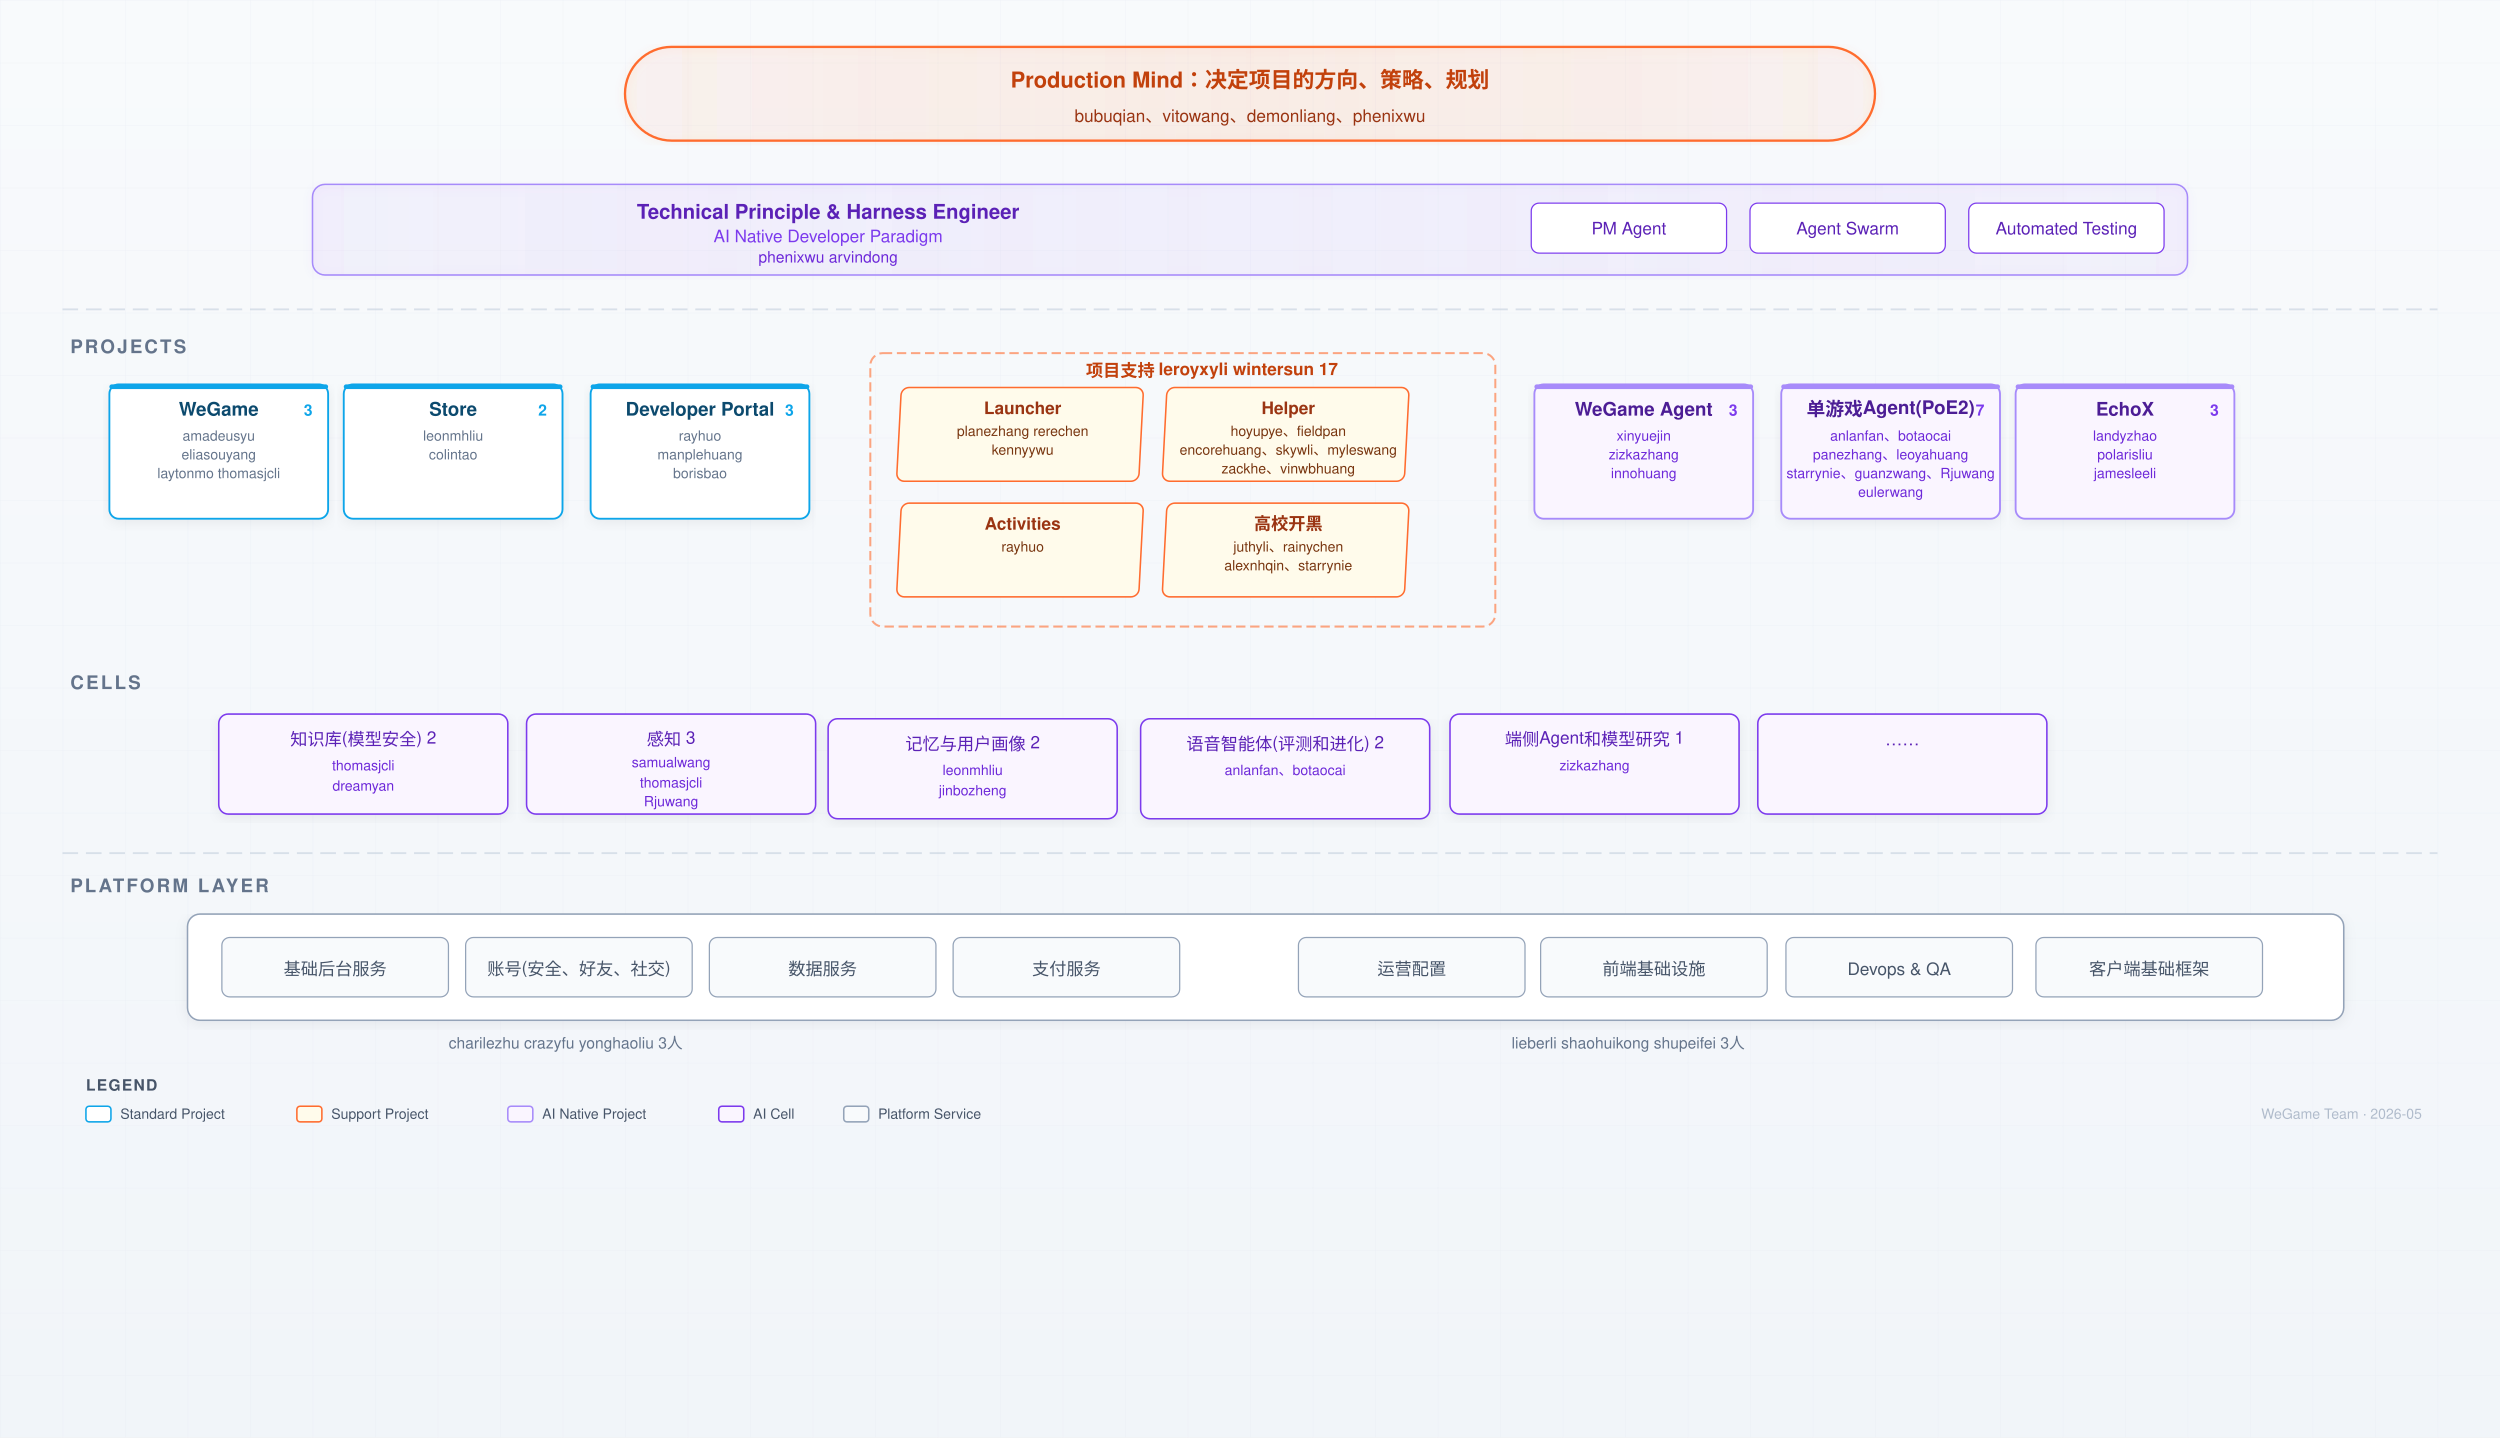
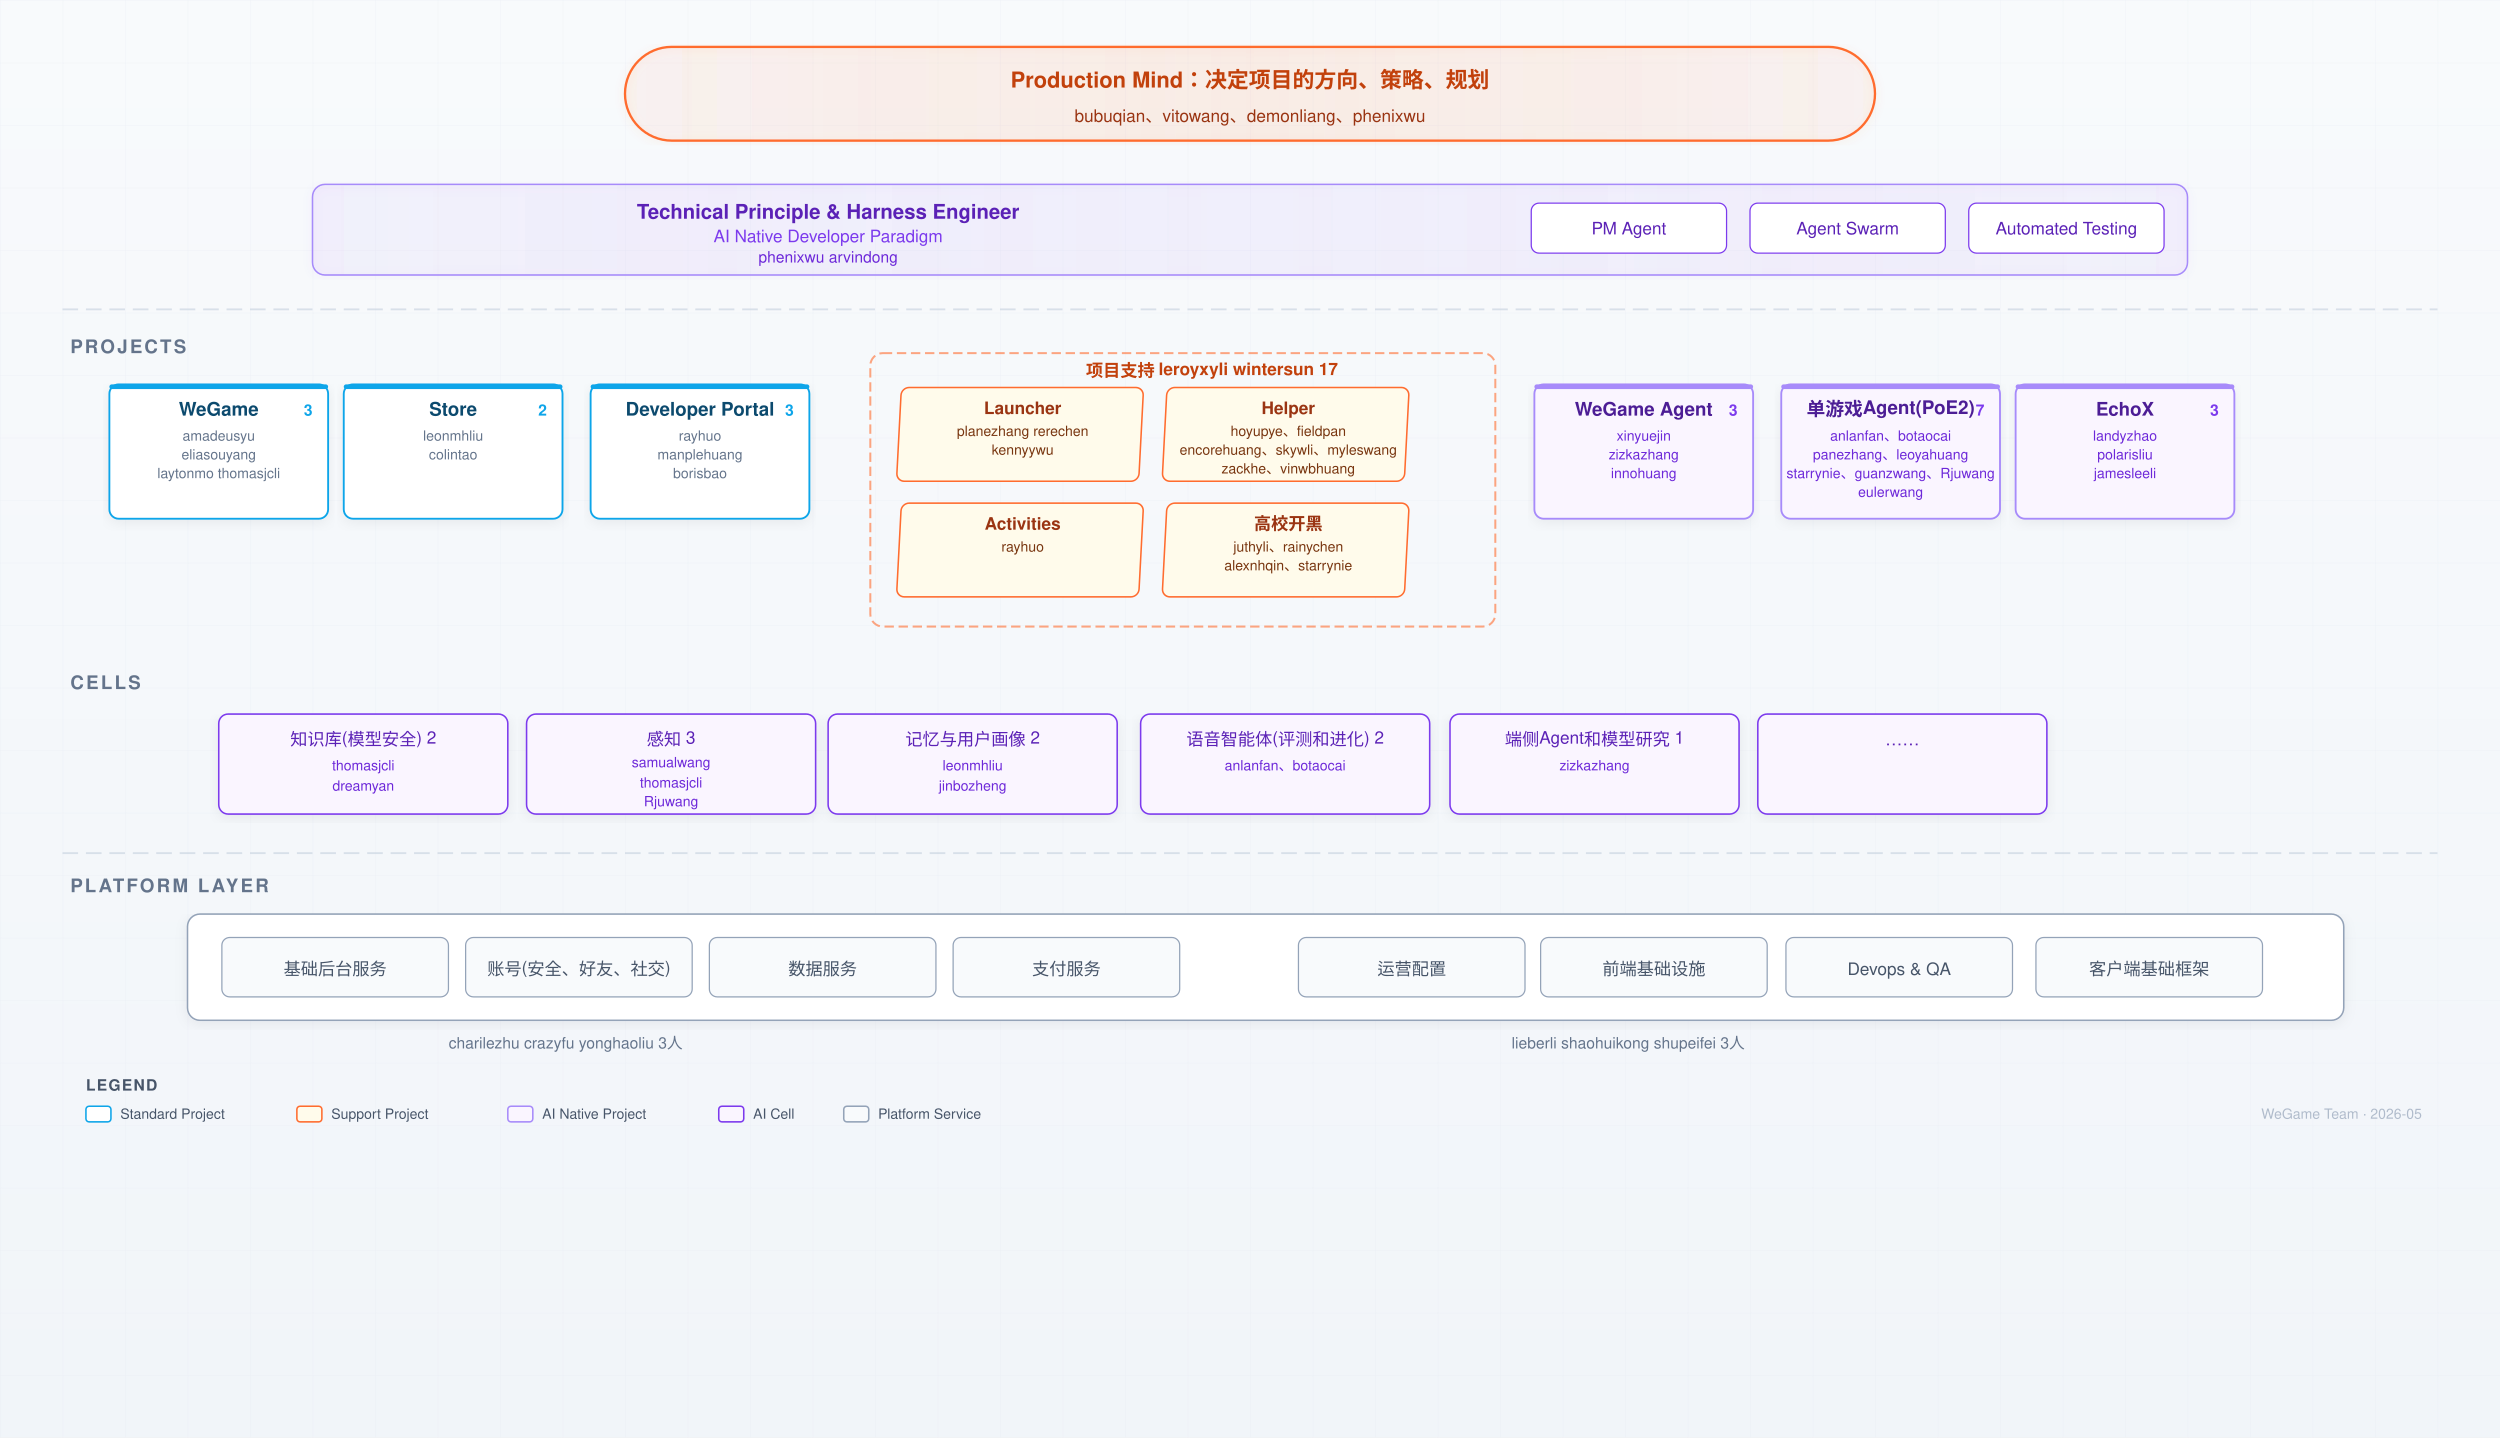
<svg xmlns="http://www.w3.org/2000/svg" viewBox="0 0 1600 920" preserveAspectRatio="xMidYMid meet">
  <style>
    text { font-family: "Helvetica Neue", Helvetica, Arial, "PingFang SC", "Microsoft YaHei", sans-serif; }
    .sec-label { font-size: 12px; fill: #64748b; font-weight: 700; letter-spacing: 0.12em; }
  </style>
  <defs>
    <filter id="glow-gold" x="-5%" y="-5%" width="110%" height="110%">
      <feDropShadow dx="0" dy="1" stdDeviation="3" flood-color="#FF6C2F" flood-opacity="0.15" />
    </filter>
    <filter id="glow-purple" x="-5%" y="-5%" width="110%" height="110%">
      <feDropShadow dx="0" dy="1" stdDeviation="3" flood-color="#7c3aed" flood-opacity="0.12" />
    </filter>
    <filter id="soft" x="-3%" y="-3%" width="106%" height="112%">
      <feDropShadow dx="0" dy="2" stdDeviation="4" flood-color="#000" flood-opacity="0.06" />
    </filter>
    <pattern id="grid" width="40" height="40" patternUnits="userSpaceOnUse">
      <path d="M 40 0 L 0 0 0 40" fill="none" stroke="#e2e8f0" stroke-width="0.5" opacity="0.6" />
    </pattern>
    <linearGradient id="gold-g" x1="0%" x2="100%">
      <stop offset="0%" stop-color="#FF6C2F" stop-opacity="0.05" />
      <stop offset="50%" stop-color="#FF8F5C" stop-opacity="0.12" />
      <stop offset="100%" stop-color="#FF6C2F" stop-opacity="0.05" />
    </linearGradient>
    <linearGradient id="purple-g" x1="0%" x2="100%">
      <stop offset="0%" stop-color="#7c3aed" stop-opacity="0.04" />
      <stop offset="50%" stop-color="#a78bfa" stop-opacity="0.08" />
      <stop offset="100%" stop-color="#7c3aed" stop-opacity="0.04" />
    </linearGradient>
    <linearGradient id="bg-gradient" x1="0%" y1="0%" x2="0%" y2="100%">
      <stop offset="0%" stop-color="#f8fafc" />
      <stop offset="100%" stop-color="#f1f5f9" />
    </linearGradient>
  </defs>
  <rect width="1600" height="920" fill="url(#bg-gradient)" style="cursor: pointer;" />
  <rect width="1600" height="920" fill="url(#grid)" style="cursor: pointer;" data-orig-outline="" />
  <g data-auto-grouped="true" style="cursor: pointer;">
    <rect x="400" y="30" width="800" height="60" rx="30" fill="url(#gold-g)" stroke="#FF6C2F" stroke-width="1.5" filter="url(#glow-gold)" style="cursor: pointer;" />
    <text x="800" y="56" text-anchor="middle" fill="#c2410c" font-size="14" font-weight="700" style="cursor: pointer;">Production Mind：决定项目的方向、策略、规划</text>
    <text x="800" y="78" text-anchor="middle" fill="#9a3412" font-size="11" style="cursor: pointer;">bubuqian、vitowang、demonliang、phenixwu</text>
  </g>
  <g data-auto-grouped="true" style="cursor: pointer;">
    <rect x="200" y="118" width="1200" height="58" rx="8" fill="url(#purple-g)" stroke="#a78bfa" stroke-width="1" filter="url(#glow-purple)" style="cursor: pointer;" />
    <rect x="980" y="130" width="125" height="32" rx="5" fill="#ffffff" stroke="#7c3aed" stroke-width="0.8" style="cursor: pointer;" />
    <rect x="1120" y="130" width="125" height="32" rx="5" fill="#ffffff" stroke="#7c3aed" stroke-width="0.8" style="cursor: pointer;" />
    <rect x="1260" y="130" width="125" height="32" rx="5" fill="#ffffff" stroke="#7c3aed" stroke-width="0.8" style="cursor: pointer;" />
    <text x="530" y="140" text-anchor="middle" fill="#5b21b6" font-size="13" font-weight="600" style="cursor: pointer;">Technical Principle &amp; Harness Engineer</text>
    <text x="530" y="155" text-anchor="middle" fill="#7c3aed" font-size="11" style="cursor: pointer;">AI Native Developer Paradigm</text>
    <text x="530" y="168" text-anchor="middle" fill="#6d28d9" font-size="10" style="cursor: pointer;">phenixwu arvindong</text>
    <text x="1042.5" y="150" text-anchor="middle" fill="#5b21b6" font-size="11" font-weight="500" style="cursor: pointer;">PM Agent</text>
    <text x="1182.5" y="150" text-anchor="middle" fill="#5b21b6" font-size="11" font-weight="500" style="cursor: pointer;">Agent Swarm</text>
    <text x="1322.5" y="150" text-anchor="middle" fill="#5b21b6" font-size="11" font-weight="500" style="cursor: pointer;">Automated Testing</text>
  </g>
  <line x1="40" y1="198" x2="1560" y2="198" stroke="#cbd5e1" stroke-width="1.2" stroke-dasharray="10,5" opacity="0.7" style="cursor: pointer;" />
  <text x="45" y="226" class="sec-label" style="cursor: pointer;">PROJECTS</text>
  <g data-auto-grouped="true" style="cursor: pointer;">
    <rect x="70" y="246" width="140" height="86" rx="6" fill="#ffffff" stroke="#0ea5e9" stroke-width="1.2" filter="url(#soft)" style="cursor: pointer;" data-orig-outline="#0ea5e9" />
    <rect x="70" y="246" width="140" height="3" rx="1.5" fill="#0ea5e9" style="cursor: pointer;" data-orig-outline="" />
    <text x="140.0" y="266" text-anchor="middle" fill="#0c4a6e" font-size="12" font-weight="600" style="cursor: pointer;">WeGame</text>
    <text x="200" y="266" text-anchor="end" fill="#0ea5e9" font-size="10" font-weight="700" style="cursor: pointer;">3</text>
    <text x="140.0" y="282" text-anchor="middle" fill="#64748b" font-size="9" style="cursor: pointer;">amadeusyu</text>
    <text x="140.0" y="294" text-anchor="middle" fill="#64748b" font-size="9" style="cursor: pointer;">eliasouyang</text>
    <text x="140.0" y="306" text-anchor="middle" fill="#64748b" font-size="9" style="cursor: pointer;">laytonmo thomasjcli</text>
  </g>
  <g data-auto-grouped="true" style="cursor: pointer;">
    <rect x="220" y="246" width="140" height="86" rx="6" fill="#ffffff" stroke="#0ea5e9" stroke-width="1.2" filter="url(#soft)" style="cursor: pointer;" data-orig-outline="#0ea5e9" />
    <rect x="220" y="246" width="140" height="3" rx="1.5" fill="#0ea5e9" style="cursor: pointer;" data-orig-outline="" />
    <text x="290" y="266" text-anchor="middle" fill="#0c4a6e" font-size="12" font-weight="600" style="cursor: pointer;">Store</text>
    <text x="350" y="266" text-anchor="end" fill="#0ea5e9" font-size="10" font-weight="700" style="cursor: pointer;">2</text>
    <text x="290" y="282" text-anchor="middle" fill="#64748b" font-size="9" style="cursor: pointer;">leonmhliu</text>
    <text x="290" y="294" text-anchor="middle" fill="#64748b" font-size="9" style="cursor: pointer;">colintao</text>
  </g>
  <g data-auto-grouped="true" style="cursor: pointer;">
    <rect x="378" y="246" width="140" height="86" rx="6" fill="#ffffff" stroke="#0ea5e9" stroke-width="1.2" filter="url(#soft)" style="cursor: pointer;" data-orig-outline="#0ea5e9" />
    <rect x="378" y="246" width="140" height="3" rx="1.5" fill="#0ea5e9" style="cursor: pointer;" data-orig-outline="" />
    <text x="448.0" y="266" text-anchor="middle" fill="#0c4a6e" font-size="12" font-weight="600" style="cursor: pointer;">Developer Portal</text>
    <text x="508" y="266" text-anchor="end" fill="#0ea5e9" font-size="10" font-weight="700" style="cursor: pointer;">3</text>
    <text x="448.0" y="282" text-anchor="middle" fill="#64748b" font-size="9" style="cursor: pointer;">rayhuo</text>
    <text x="448.0" y="294" text-anchor="middle" fill="#64748b" font-size="9" style="cursor: pointer;">manplehuang</text>
    <text x="448.0" y="306" text-anchor="middle" fill="#64748b" font-size="9" style="cursor: pointer;">borisbao</text>
  </g>
  <g data-auto-grouped="true" style="cursor: pointer;">
-     <rect x="557" y="226" width="400" height="175" rx="8" fill="none" stroke="#FF6C2F" stroke-width="1.3" stroke-dasharray="6,3" opacity="0.6" style="cursor: pointer; outline: rgb(37, 99, 235) dashed 2px; outline-offset: 3px;" data-orig-outline="#FF6C2F" />
+     <rect x="557" y="226" width="400" height="175" rx="8" fill="none" stroke="#FF6C2F" stroke-width="1.3" stroke-dasharray="6,3" opacity="0.6" style="cursor: pointer;" data-orig-outline="#FF6C2F" />
    <text x="695" y="241" fill="#c2410c" font-size="11" font-weight="600" style="cursor: pointer;">项目支持  leroyxyli  wintersun 17</text>
  </g>
  <g transform="translate(577,246)" style="cursor: pointer;">
    <rect x="0" y="2" width="155" height="60" rx="5" fill="#fffbeb" stroke="#FF6C2F" stroke-width="1" transform="skewX(-3)" style="cursor: pointer;" data-orig-outline="#FF6C2F" />
    <text x="77.5" y="19" text-anchor="middle" fill="#9a3412" font-size="11" font-weight="600" style="cursor: pointer;">Launcher</text>
    <text x="77.5" y="33" text-anchor="middle" fill="#78350f" font-size="9" style="cursor: pointer;">planezhang rerechen</text>
    <text x="77.5" y="45" text-anchor="middle" fill="#78350f" font-size="9" style="cursor: pointer;">kennyywu</text>
  </g>
  <g transform="translate(747,246)" style="cursor: pointer;">
    <rect x="0" y="2" width="155" height="60" rx="5" fill="#fffbeb" stroke="#FF6C2F" stroke-width="1" transform="skewX(-3)" style="cursor: pointer;" data-orig-outline="#FF6C2F" />
    <text x="77.5" y="19" text-anchor="middle" fill="#9a3412" font-size="11" font-weight="600" style="cursor: pointer;">Helper</text>
    <text x="77.5" y="33" text-anchor="middle" fill="#78350f" font-size="9" style="cursor: pointer;">hoyupye、fieldpan</text>
    <text x="77.5" y="45" text-anchor="middle" fill="#78350f" font-size="9" style="cursor: pointer;">encorehuang、skywli、myleswang</text>
    <text x="77.5" y="57" text-anchor="middle" fill="#78350f" font-size="9" style="cursor: pointer;">zackhe、vinwbhuang</text>
  </g>
  <g transform="translate(577,320)" style="cursor: pointer;">
    <rect x="0" y="2" width="155" height="60" rx="5" fill="#fffbeb" stroke="#FF6C2F" stroke-width="1" transform="skewX(-3)" style="cursor: pointer;" data-orig-outline="#FF6C2F" />
    <text x="77.5" y="19" text-anchor="middle" fill="#9a3412" font-size="11" font-weight="600" style="cursor: pointer;">Activities</text>
    <text x="77.5" y="33" text-anchor="middle" fill="#78350f" font-size="9" style="cursor: pointer;">rayhuo</text>
  </g>
  <g transform="translate(747,320)" style="cursor: pointer;">
    <rect x="0" y="2" width="155" height="60" rx="5" fill="#fffbeb" stroke="#FF6C2F" stroke-width="1" transform="skewX(-3)" style="cursor: pointer;" data-orig-outline="#FF6C2F" />
    <text x="77.5" y="19" text-anchor="middle" fill="#9a3412" font-size="11" font-weight="600" style="cursor: pointer;">高校开黑</text>
    <text x="77.5" y="33" text-anchor="middle" fill="#78350f" font-size="9" style="cursor: pointer;">juthyli、rainychen</text>
    <text x="77.5" y="45" text-anchor="middle" fill="#78350f" font-size="9" style="cursor: pointer;">alexnhqin、starrynie</text>
  </g>
  <g data-auto-grouped="true" style="cursor: pointer;">
    <rect x="982" y="246" width="140" height="86" rx="6" fill="#faf5ff" stroke="#a78bfa" stroke-width="1.2" filter="url(#soft)" style="cursor: pointer;" />
    <rect x="982" y="246" width="140" height="3" rx="1.5" fill="#a78bfa" style="cursor: pointer;" />
    <text x="1052.0" y="266" text-anchor="middle" fill="#4c1d95" font-size="12" font-weight="600" style="cursor: pointer;">WeGame Agent</text>
    <text x="1112" y="266" text-anchor="end" fill="#7c3aed" font-size="10" font-weight="700" style="cursor: pointer;">3</text>
    <text x="1052.0" y="282" text-anchor="middle" fill="#6d28d9" font-size="9" style="cursor: pointer;">xinyuejin</text>
    <text x="1052.0" y="294" text-anchor="middle" fill="#6d28d9" font-size="9" style="cursor: pointer;">zizkazhang</text>
    <text x="1052.0" y="306" text-anchor="middle" fill="#6d28d9" font-size="9" style="cursor: pointer;">innohuang</text>
  </g>
  <g data-auto-grouped="true" style="cursor: pointer;">
    <rect x="1140" y="246" width="140" height="86" rx="6" fill="#faf5ff" stroke="#a78bfa" stroke-width="1.2" filter="url(#soft)" style="cursor: pointer;" data-orig-outline="#a78bfa" />
    <rect x="1140" y="246" width="140" height="3" rx="1.5" fill="#a78bfa" style="cursor: pointer;" data-orig-outline="" />
    <text x="1210" y="266" text-anchor="middle" fill="#4c1d95" font-size="12" font-weight="600" style="cursor: pointer;">单游戏Agent(PoE2)</text>
    <text x="1270" y="266" text-anchor="end" fill="#7c3aed" font-size="10" font-weight="700" style="cursor: pointer;">7</text>
    <text x="1210" y="282" text-anchor="middle" fill="#6d28d9" font-size="9" style="cursor: pointer;">anlanfan、botaocai</text>
    <text x="1210" y="294" text-anchor="middle" fill="#6d28d9" font-size="9" style="cursor: pointer;">panezhang、leoyahuang</text>
    <text x="1210" y="306" text-anchor="middle" fill="#6d28d9" font-size="9" style="cursor: pointer;">starrynie、guanzwang、Rjuwang</text>
    <text x="1210" y="318" text-anchor="middle" fill="#6d28d9" font-size="9" style="cursor: pointer;">eulerwang</text>
  </g>
  <g data-auto-grouped="true" style="cursor: pointer;">
    <rect x="1290" y="246" width="140" height="86" rx="6" fill="#faf5ff" stroke="#a78bfa" stroke-width="1.2" filter="url(#soft)" style="cursor: pointer;" />
    <rect x="1290" y="246" width="140" height="3" rx="1.5" fill="#a78bfa" style="cursor: pointer;" />
    <text x="1360.0" y="266" text-anchor="middle" fill="#4c1d95" font-size="12" font-weight="600" style="cursor: pointer;">EchoX</text>
    <text x="1420" y="266" text-anchor="end" fill="#7c3aed" font-size="10" font-weight="700" style="cursor: pointer;">3</text>
    <text x="1360.0" y="282" text-anchor="middle" fill="#6d28d9" font-size="9" style="cursor: pointer;">landyzhao</text>
    <text x="1360.0" y="294" text-anchor="middle" fill="#6d28d9" font-size="9" style="cursor: pointer;">polarisliu</text>
    <text x="1360.0" y="306" text-anchor="middle" fill="#6d28d9" font-size="9" style="cursor: pointer;">jamesleeli</text>
  </g>
  <text x="45" y="441" class="sec-label" style="cursor: pointer;">CELLS</text>
  <g data-auto-grouped="true" style="cursor: pointer;">
    <rect x="140" y="457" width="185" height="64" rx="6" fill="#faf5ff" stroke="#7c3aed" stroke-width="1" filter="url(#soft)" style="cursor: pointer;" data-orig-outline="#7c3aed" />
    <text x="232.5" y="477" text-anchor="middle" fill="#5b21b6" font-size="11" font-weight="500" style="cursor: pointer;">知识库(模型安全) 2</text>
    <text x="232.5" y="493" text-anchor="middle" fill="#6d28d9" font-size="9" style="cursor: pointer;">thomasjcli</text>
    <text x="232.5" y="506" text-anchor="middle" fill="#6d28d9" font-size="9" style="cursor: pointer;">dreamyan</text>
  </g>
  <rect x="337" y="457" width="185" height="64" rx="6" fill="#faf5ff" stroke="#7c3aed" stroke-width="1" filter="url(#soft)" style="cursor: pointer;" data-orig-outline="" />
  <text x="429.5" y="477" text-anchor="middle" fill="#5b21b6" font-size="11" font-weight="500" style="cursor: pointer;">感知 3</text>
  <text x="429.5" y="491" text-anchor="middle" fill="#6d28d9" font-size="9" style="cursor: pointer;" data-orig-outline="">samualwang</text>
  <text x="429.5" y="504" text-anchor="middle" fill="#6d28d9" font-size="9" style="cursor: pointer;" data-orig-outline="">thomasjcli</text>
  <text x="429.5" y="516" text-anchor="middle" fill="#6d28d9" font-size="9" style="cursor: pointer;" data-orig-outline="">Rjuwang</text>
  <g data-auto-grouped="true" style="cursor: pointer;">
-     <rect x="530" y="460" width="185" height="64" rx="6" fill="#faf5ff" stroke="#7c3aed" stroke-width="1" filter="url(#soft)" style="cursor: pointer;" data-orig-outline="#7c3aed" />
-     <text x="622.5" y="480" text-anchor="middle" fill="#5b21b6" font-size="11" font-weight="500" style="cursor: pointer;">记忆与用户画像 2</text>
-     <text x="622.5" y="496" text-anchor="middle" fill="#6d28d9" font-size="9" style="cursor: pointer;">leonmhliu</text>
-     <text x="622.5" y="509" text-anchor="middle" fill="#6d28d9" font-size="9" style="cursor: pointer;">jinbozheng</text>
-   </g>
-   <g data-auto-grouped="true" style="cursor: pointer;">
-     <rect x="730" y="460" width="185" height="64" rx="6" fill="#faf5ff" stroke="#7c3aed" stroke-width="1" filter="url(#soft)" style="cursor: pointer;" data-orig-outline="#7c3aed" />
-     <text x="822.5" y="480" text-anchor="middle" fill="#5b21b6" font-size="11" font-weight="500" style="cursor: pointer;">语音智能体(评测和进化) 2</text>
-     <text x="822.5" y="496" text-anchor="middle" fill="#6d28d9" font-size="9" style="cursor: pointer;">anlanfan、botaocai</text>
-   </g>
-   <g data-auto-grouped="true" style="cursor: pointer;">
-     <rect x="928" y="457" width="185" height="64" rx="6" fill="#faf5ff" stroke="#7c3aed" stroke-width="1" filter="url(#soft)" style="cursor: pointer;" />
+     <rect x="530" y="457" width="185" height="64" rx="6" fill="#faf5ff" stroke="#7c3aed" stroke-width="1" filter="url(#soft)" style="cursor: pointer;" data-orig-outline="#7c3aed" />
+     <text x="622.5" y="477" text-anchor="middle" fill="#5b21b6" font-size="11" font-weight="500" style="cursor: pointer;">记忆与用户画像 2</text>
+     <text x="622.5" y="493" text-anchor="middle" fill="#6d28d9" font-size="9" style="cursor: pointer;">leonmhliu</text>
+     <text x="622.5" y="506" text-anchor="middle" fill="#6d28d9" font-size="9" style="cursor: pointer;">jinbozheng</text>
+   </g>
+   <g data-auto-grouped="true" style="cursor: pointer;">
+     <rect x="730" y="457" width="185" height="64" rx="6" fill="#faf5ff" stroke="#7c3aed" stroke-width="1" filter="url(#soft)" style="cursor: pointer; outline: 2px dashed rgb(37, 99, 235); outline-offset: 3px;" data-orig-outline="#7c3aed" />
+     <text x="822.5" y="477" text-anchor="middle" fill="#5b21b6" font-size="11" font-weight="500" style="cursor: pointer;">语音智能体(评测和进化) 2</text>
+     <text x="822.5" y="493" text-anchor="middle" fill="#6d28d9" font-size="9" style="cursor: pointer;">anlanfan、botaocai</text>
+   </g>
+   <g data-auto-grouped="true" style="cursor: pointer;">
+     <rect x="928" y="457" width="185" height="64" rx="6" fill="#faf5ff" stroke="#7c3aed" stroke-width="1" filter="url(#soft)" style="cursor: pointer;" data-orig-outline="#7c3aed" />
    <text x="1020.5" y="477" text-anchor="middle" fill="#5b21b6" font-size="11" font-weight="500" style="cursor: pointer;">端侧Agent和模型研究 1</text>
    <text x="1020.5" y="493" text-anchor="middle" fill="#6d28d9" font-size="9" style="cursor: pointer;">zizkazhang</text>
  </g>
  <g data-auto-grouped="true" style="cursor: pointer;">
    <rect x="1125" y="457" width="185" height="64" rx="6" fill="#faf5ff" stroke="#7c3aed" stroke-width="1" filter="url(#soft)" style="cursor: pointer;" />
    <text x="1217.5" y="477" text-anchor="middle" fill="#5b21b6" font-size="11" font-weight="500" style="cursor: pointer;">……</text>
  </g>
  <line x1="40" y1="546" x2="1560" y2="546" stroke="#cbd5e1" stroke-width="1.2" stroke-dasharray="10,5" opacity="0.7" style="cursor: pointer;" />
  <text x="45" y="571" class="sec-label" style="cursor: pointer;">PLATFORM LAYER</text>
  <g data-auto-grouped="true" style="cursor: pointer;">
    <rect x="120" y="585" width="1380" height="68" rx="8" fill="#ffffff" stroke="#94a3b8" stroke-width="1" filter="url(#soft)" style="cursor: pointer;" data-orig-outline="#94a3b8" />
    <rect x="142" y="600" width="145" height="38" rx="5" fill="#f8fafc" stroke="#94a3b8" stroke-width="0.8" style="cursor: pointer;" data-orig-outline="#94a3b8" />
    <rect x="298" y="600" width="145" height="38" rx="5" fill="#f8fafc" stroke="#94a3b8" stroke-width="0.8" style="cursor: pointer;" data-orig-outline="#94a3b8" />
    <rect x="454" y="600" width="145" height="38" rx="5" fill="#f8fafc" stroke="#94a3b8" stroke-width="0.8" style="cursor: pointer;" data-orig-outline="#94a3b8" />
    <rect x="610" y="600" width="145" height="38" rx="5" fill="#f8fafc" stroke="#94a3b8" stroke-width="0.8" style="cursor: pointer;" data-orig-outline="#94a3b8" />
    <text x="214.5" y="624" text-anchor="middle" fill="#475569" font-size="11" font-weight="500" style="cursor: pointer;">基础后台服务</text>
    <text x="370.5" y="624" text-anchor="middle" fill="#475569" font-size="11" font-weight="500" style="cursor: pointer;">账号(安全、好友、社交)</text>
    <text x="526.5" y="624" text-anchor="middle" fill="#475569" font-size="11" font-weight="500" style="cursor: pointer;">数据服务</text>
    <text x="682.5" y="624" text-anchor="middle" fill="#475569" font-size="11" font-weight="500" style="cursor: pointer;">支付服务</text>
    <text x="362" y="671" text-anchor="middle" fill="#64748b" font-size="10" style="cursor: pointer;">charilezhu  crazyfu yonghaoliu  3人</text>
    <text x="1042" y="671" text-anchor="middle" fill="#64748b" font-size="10" style="cursor: pointer;">lieberli  shaohuikong  shupeifei  3人</text>
  </g>
  <g data-auto-grouped="true" style="cursor: pointer;">
    <rect x="1303" y="600" width="145" height="38" rx="5" fill="#f8fafc" stroke="#94a3b8" stroke-width="0.8" style="cursor: pointer;" data-orig-outline="#94a3b8" />
    <text x="1375.5" y="624" text-anchor="middle" fill="#475569" font-size="11" font-weight="500" style="cursor: pointer;">客户端基础框架</text>
  </g>
  <g data-auto-grouped="true" style="cursor: pointer;">
    <rect x="831" y="600" width="145" height="38" rx="5" fill="#f8fafc" stroke="#94a3b8" stroke-width="0.8" style="cursor: pointer;" data-orig-outline="#94a3b8" />
    <text x="903.5" y="624" text-anchor="middle" fill="#475569" font-size="11" font-weight="500" style="cursor: pointer;">运营配置</text>
  </g>
  <g data-auto-grouped="true" style="cursor: pointer;">
    <rect x="986" y="600" width="145" height="38" rx="5" fill="#f8fafc" stroke="#94a3b8" stroke-width="0.8" style="cursor: pointer;" data-orig-outline="#94a3b8" />
    <text x="1058.5" y="624" text-anchor="middle" fill="#475569" font-size="11" font-weight="500" style="cursor: pointer;">前端基础设施</text>
  </g>
  <g data-auto-grouped="true" style="cursor: pointer;">
    <rect x="1143" y="600" width="145" height="38" rx="5" fill="#f8fafc" stroke="#94a3b8" stroke-width="0.8" style="cursor: pointer;" data-orig-outline="#94a3b8" />
    <text x="1215.5" y="624" text-anchor="middle" fill="#475569" font-size="11" font-weight="500" style="cursor: pointer;">Devops &amp; QA</text>
  </g>
  <g transform="translate(55, 698)" style="cursor: pointer;">
    <text x="0" y="0" fill="#475569" font-size="10" font-weight="600" letter-spacing="0.08em" style="cursor: pointer;">LEGEND</text>
    <rect x="0" y="10" width="16" height="10" rx="2" fill="#ffffff" stroke="#0ea5e9" stroke-width="1" style="cursor: pointer;" />
    <text x="22" y="18" fill="#475569" font-size="9" style="cursor: pointer;">Standard Project</text>
    <rect x="135" y="10" width="16" height="10" rx="2" fill="#fffbeb" stroke="#FF6C2F" stroke-width="1" style="cursor: pointer;" />
    <text x="157" y="18" fill="#475569" font-size="9" style="cursor: pointer;">Support Project</text>
    <rect x="270" y="10" width="16" height="10" rx="2" fill="#faf5ff" stroke="#a78bfa" stroke-width="1" style="cursor: pointer;" />
    <text x="292" y="18" fill="#475569" font-size="9" style="cursor: pointer;">AI Native Project</text>
    <rect x="405" y="10" width="16" height="10" rx="2" fill="#faf5ff" stroke="#7c3aed" stroke-width="1" style="cursor: pointer;" />
    <text x="427" y="18" fill="#475569" font-size="9" style="cursor: pointer;">AI Cell</text>
    <rect x="485" y="10" width="16" height="10" rx="2" fill="#f8fafc" stroke="#94a3b8" stroke-width="1" style="cursor: pointer;" />
    <text x="507" y="18" fill="#475569" font-size="9" style="cursor: pointer;">Platform Service</text>
  </g>
  <text x="1550" y="716" text-anchor="end" fill="#94a3b8" font-size="9" opacity="0.7" style="cursor: pointer;">WeGame Team · 2026-05</text>
</svg>
